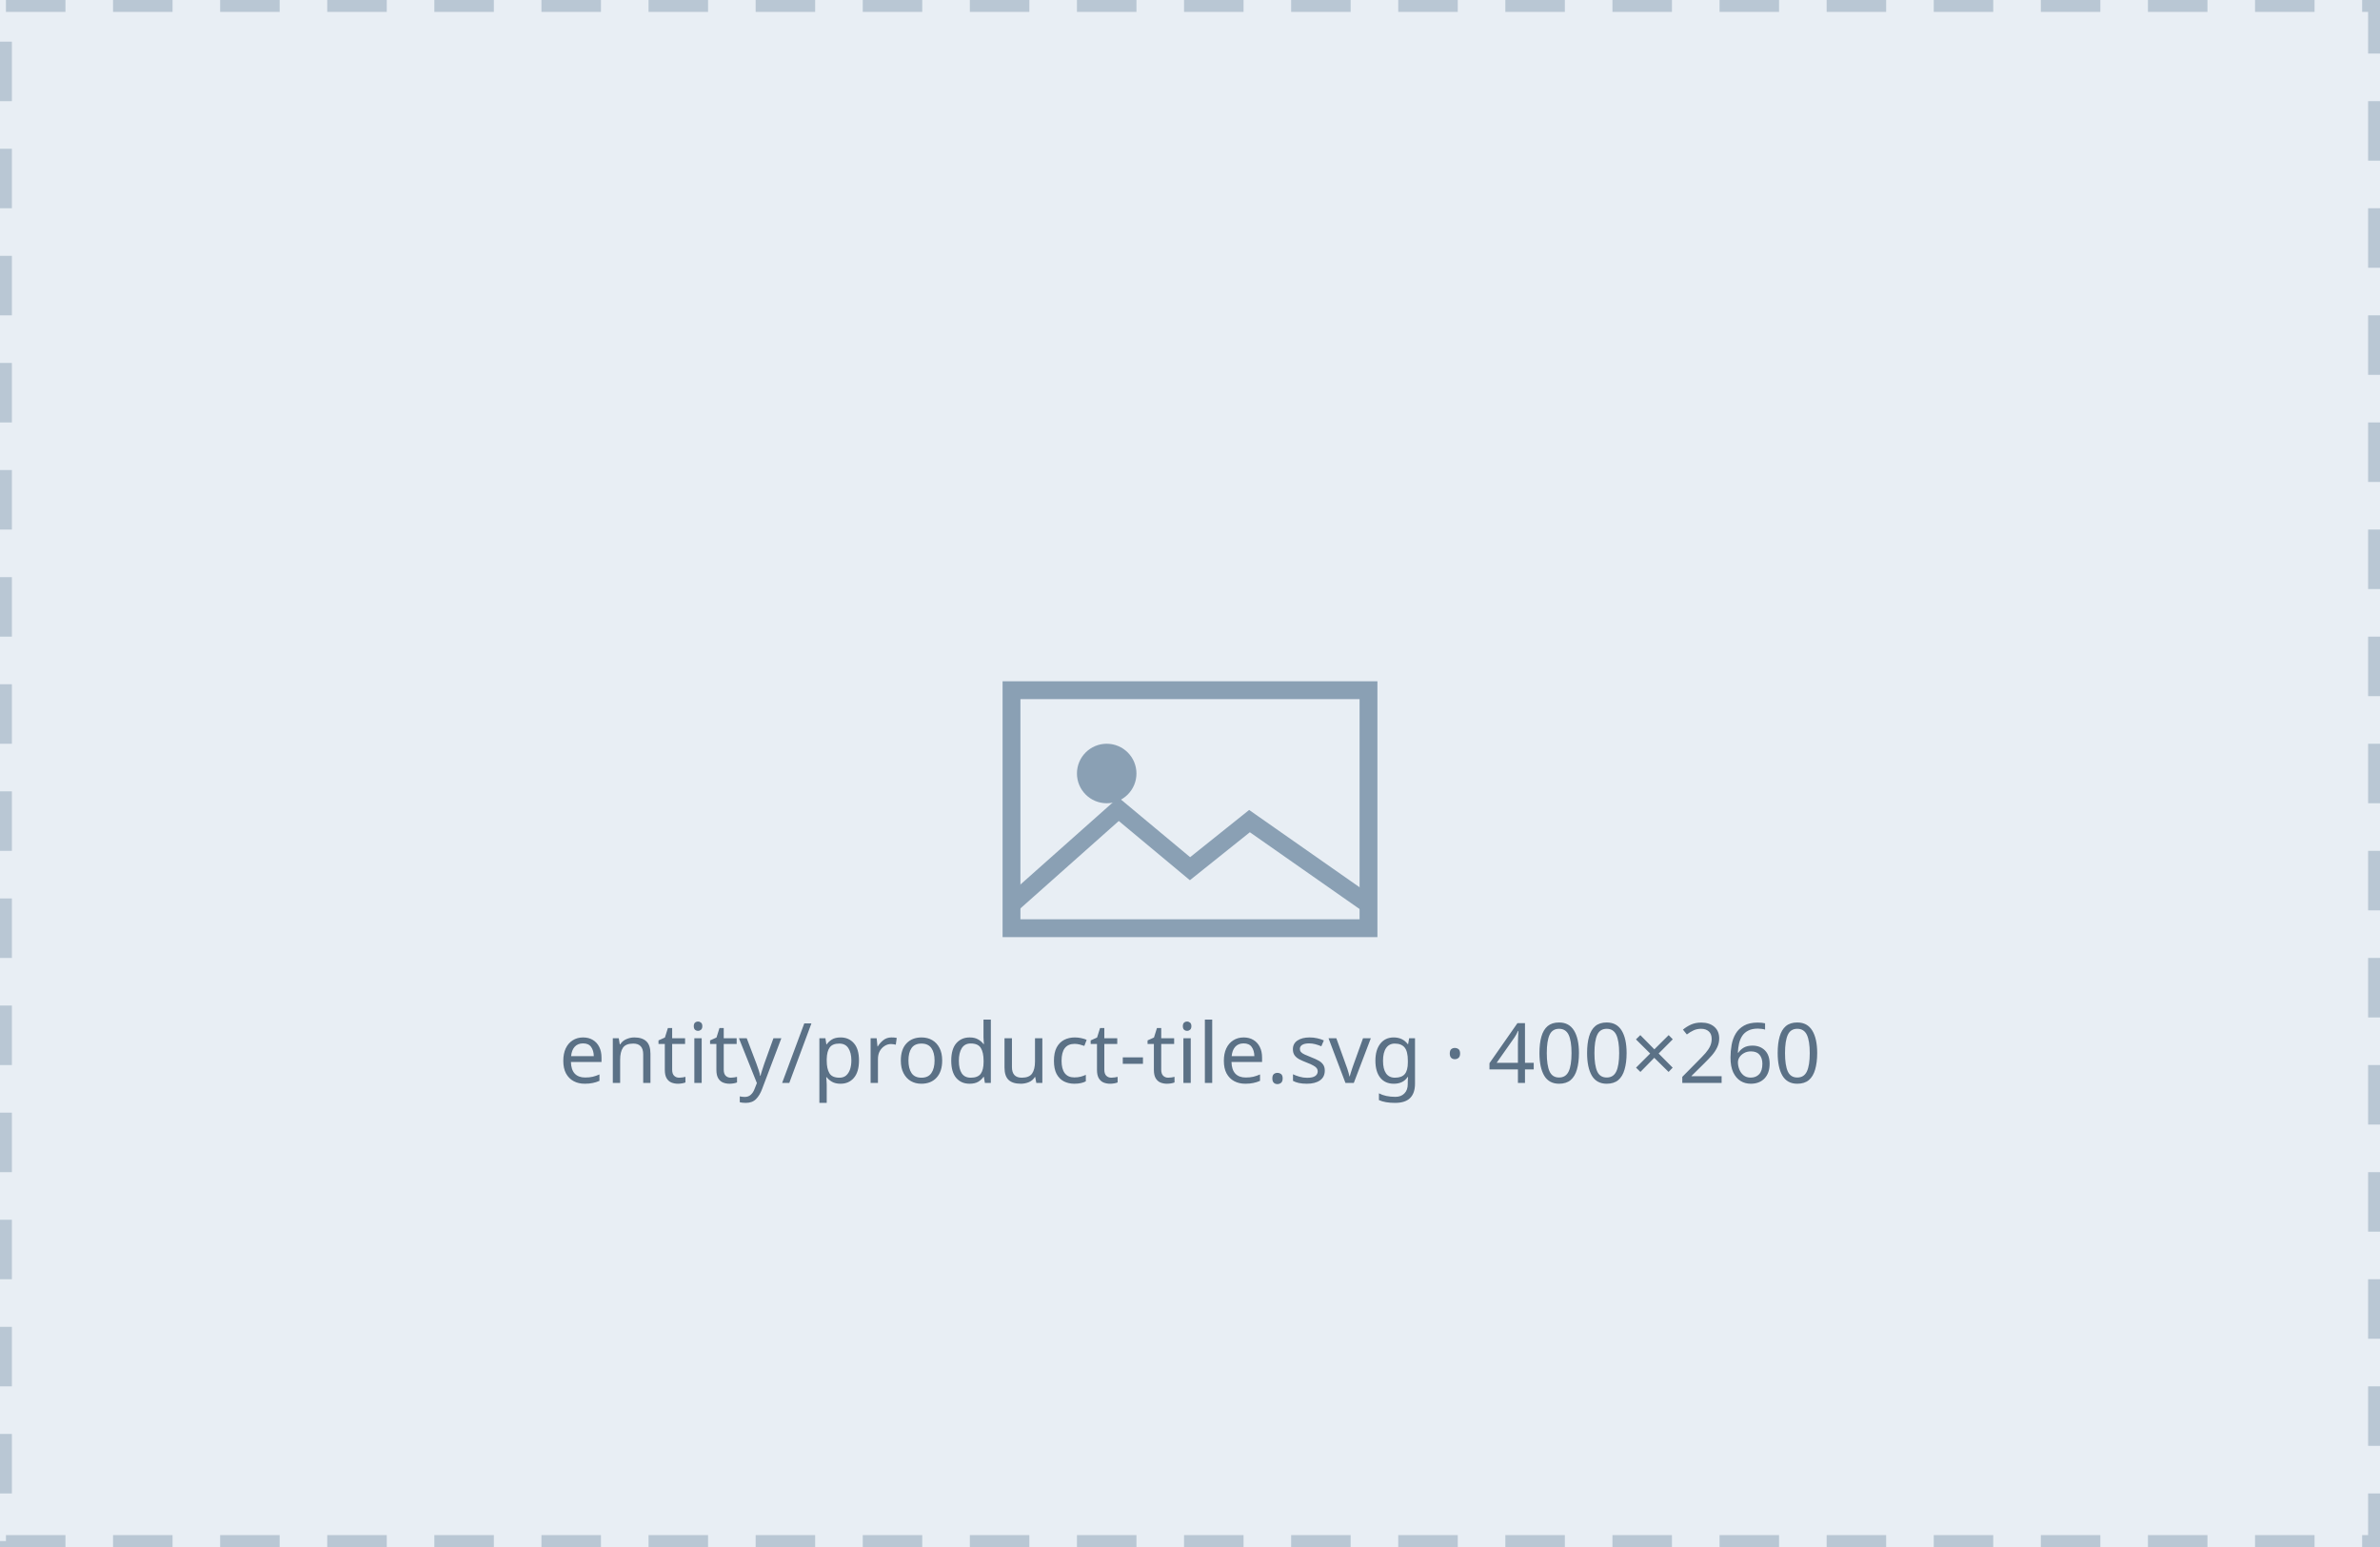
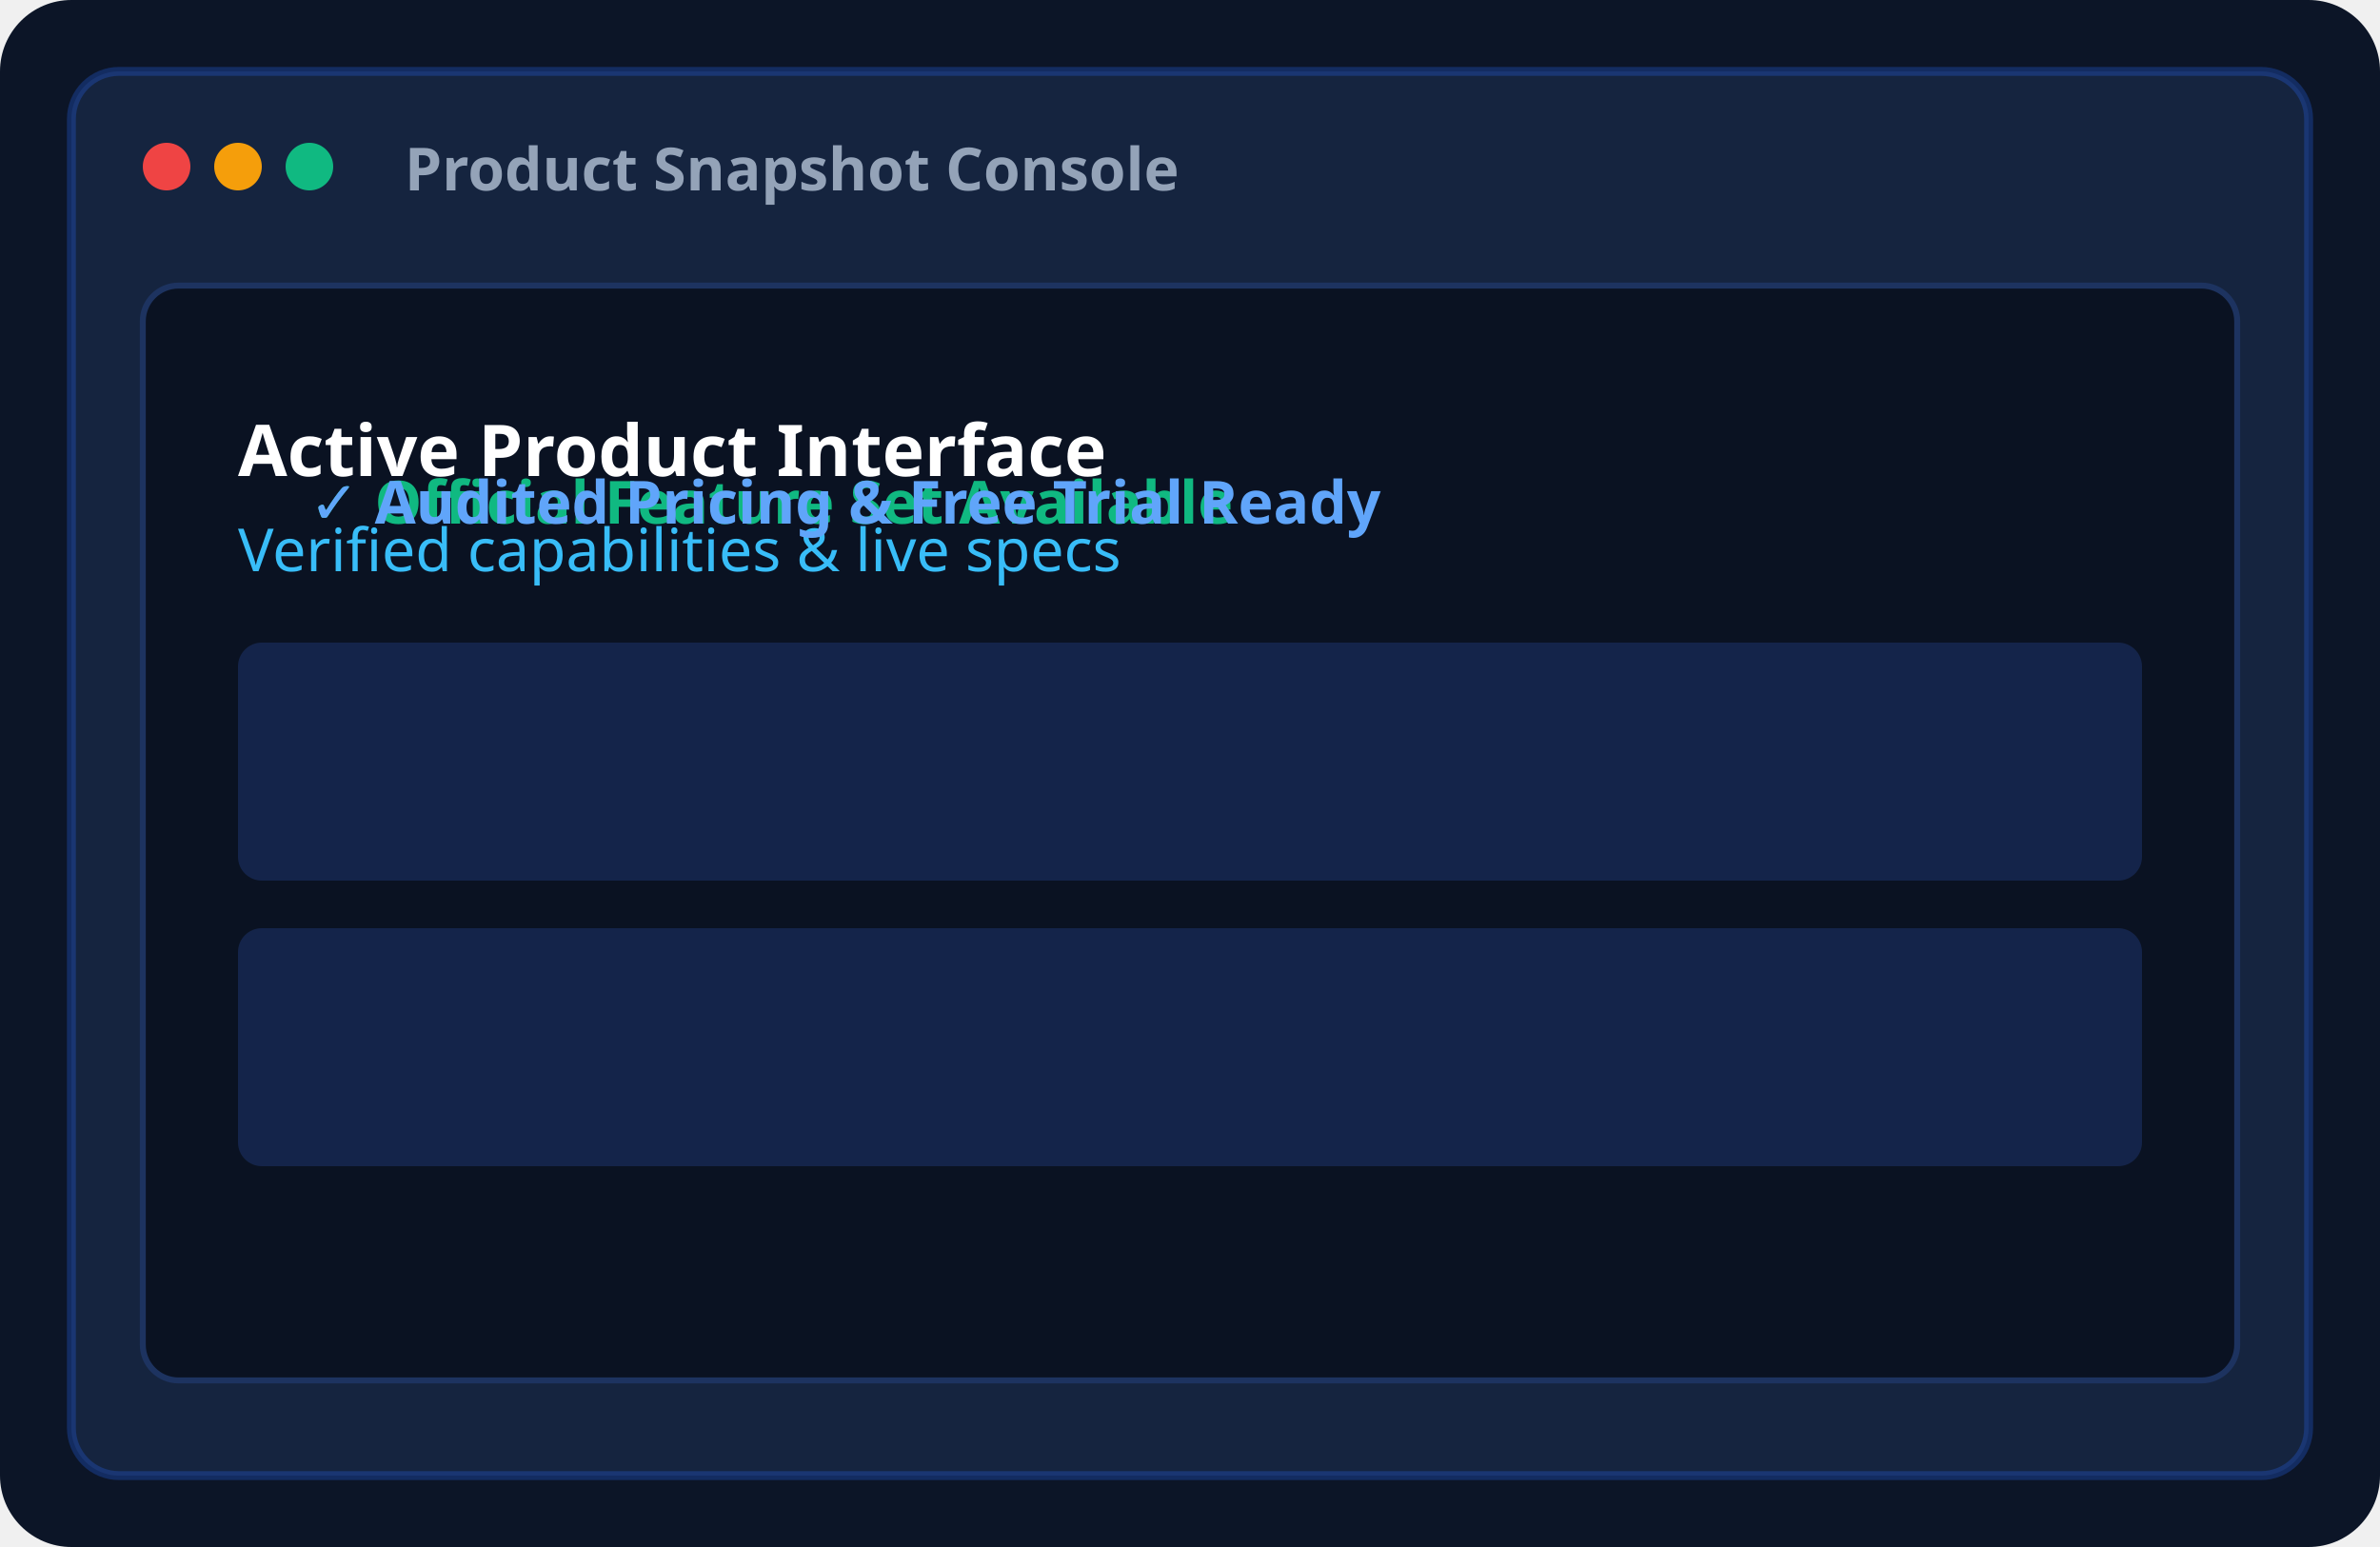
- <svg xmlns="http://www.w3.org/2000/svg" width="400" height="260" viewBox="0 0 400 260">
-   <rect width="100%" height="100%" fill="#e8eef4" />
-   <rect x="1" y="1" width="398" height="258" fill="none" stroke="#b9c7d4" stroke-width="2" stroke-dasharray="10 8" />
-   <path d="M170 116h60v40h-60z" fill="none" stroke="#8aa0b4" stroke-width="3" />
-   <circle cx="186" cy="130" r="5" fill="#8aa0b4" />
-   <path d="M170 152l18-16 12 10 10-8 20 14" fill="none" stroke="#8aa0b4" stroke-width="3" />
-   <text x="50%" y="182" text-anchor="middle" font-family="system-ui,sans-serif" font-size="14" fill="#5b7186">entity/product-tile.svg · 400×260</text>
+ <svg xmlns="http://www.w3.org/2000/svg" width="400" height="260" viewBox="0 0 400 260" fill="none">
+   <rect width="400" height="260" rx="12" fill="#0C1527" />
+   <rect x="12" y="12" width="376" height="236" rx="8" fill="#15243F" stroke="#2563EB" stroke-width="1.5" stroke-opacity="0.3" />
+   <circle cx="28" cy="28" r="4" fill="#EF4444" />
+   <circle cx="40" cy="28" r="4" fill="#F59E0B" />
+   <circle cx="52" cy="28" r="4" fill="#10B981" />
+   <text x="68" y="32" fill="#94A3B8" font-size="10" font-family="system-ui, sans-serif" font-weight="600">Product Snapshot Console</text>
+   <g transform="translate(24, 48)">
+     <rect width="352" height="184" rx="6" fill="#0A1222" stroke="#1D3360" stroke-width="1" />
+     <g transform="translate(16, 16)">
+       <text x="0" y="16" fill="#FFFFFF" font-size="12" font-weight="bold" font-family="system-ui">Active Product Interface</text>
+       <text x="0" y="32" fill="#38BDF8" font-size="10" font-family="system-ui">Verified capabilities &amp; live specs</text>
+       <rect y="44" width="320" height="40" rx="4" fill="#14244A" />
+       <text x="12" y="24" fill="#10B981" font-size="10" font-weight="bold" font-family="system-ui">✓ Official Feature Set Available</text>
+       <rect y="92" width="320" height="40" rx="4" fill="#14244A" />
+       <text x="12" y="24" fill="#60A5FA" font-size="10" font-weight="bold" font-family="system-ui">✓ Audited Pricing &amp; Free Trial Ready</text>
+     </g>
+   </g>
</svg>
